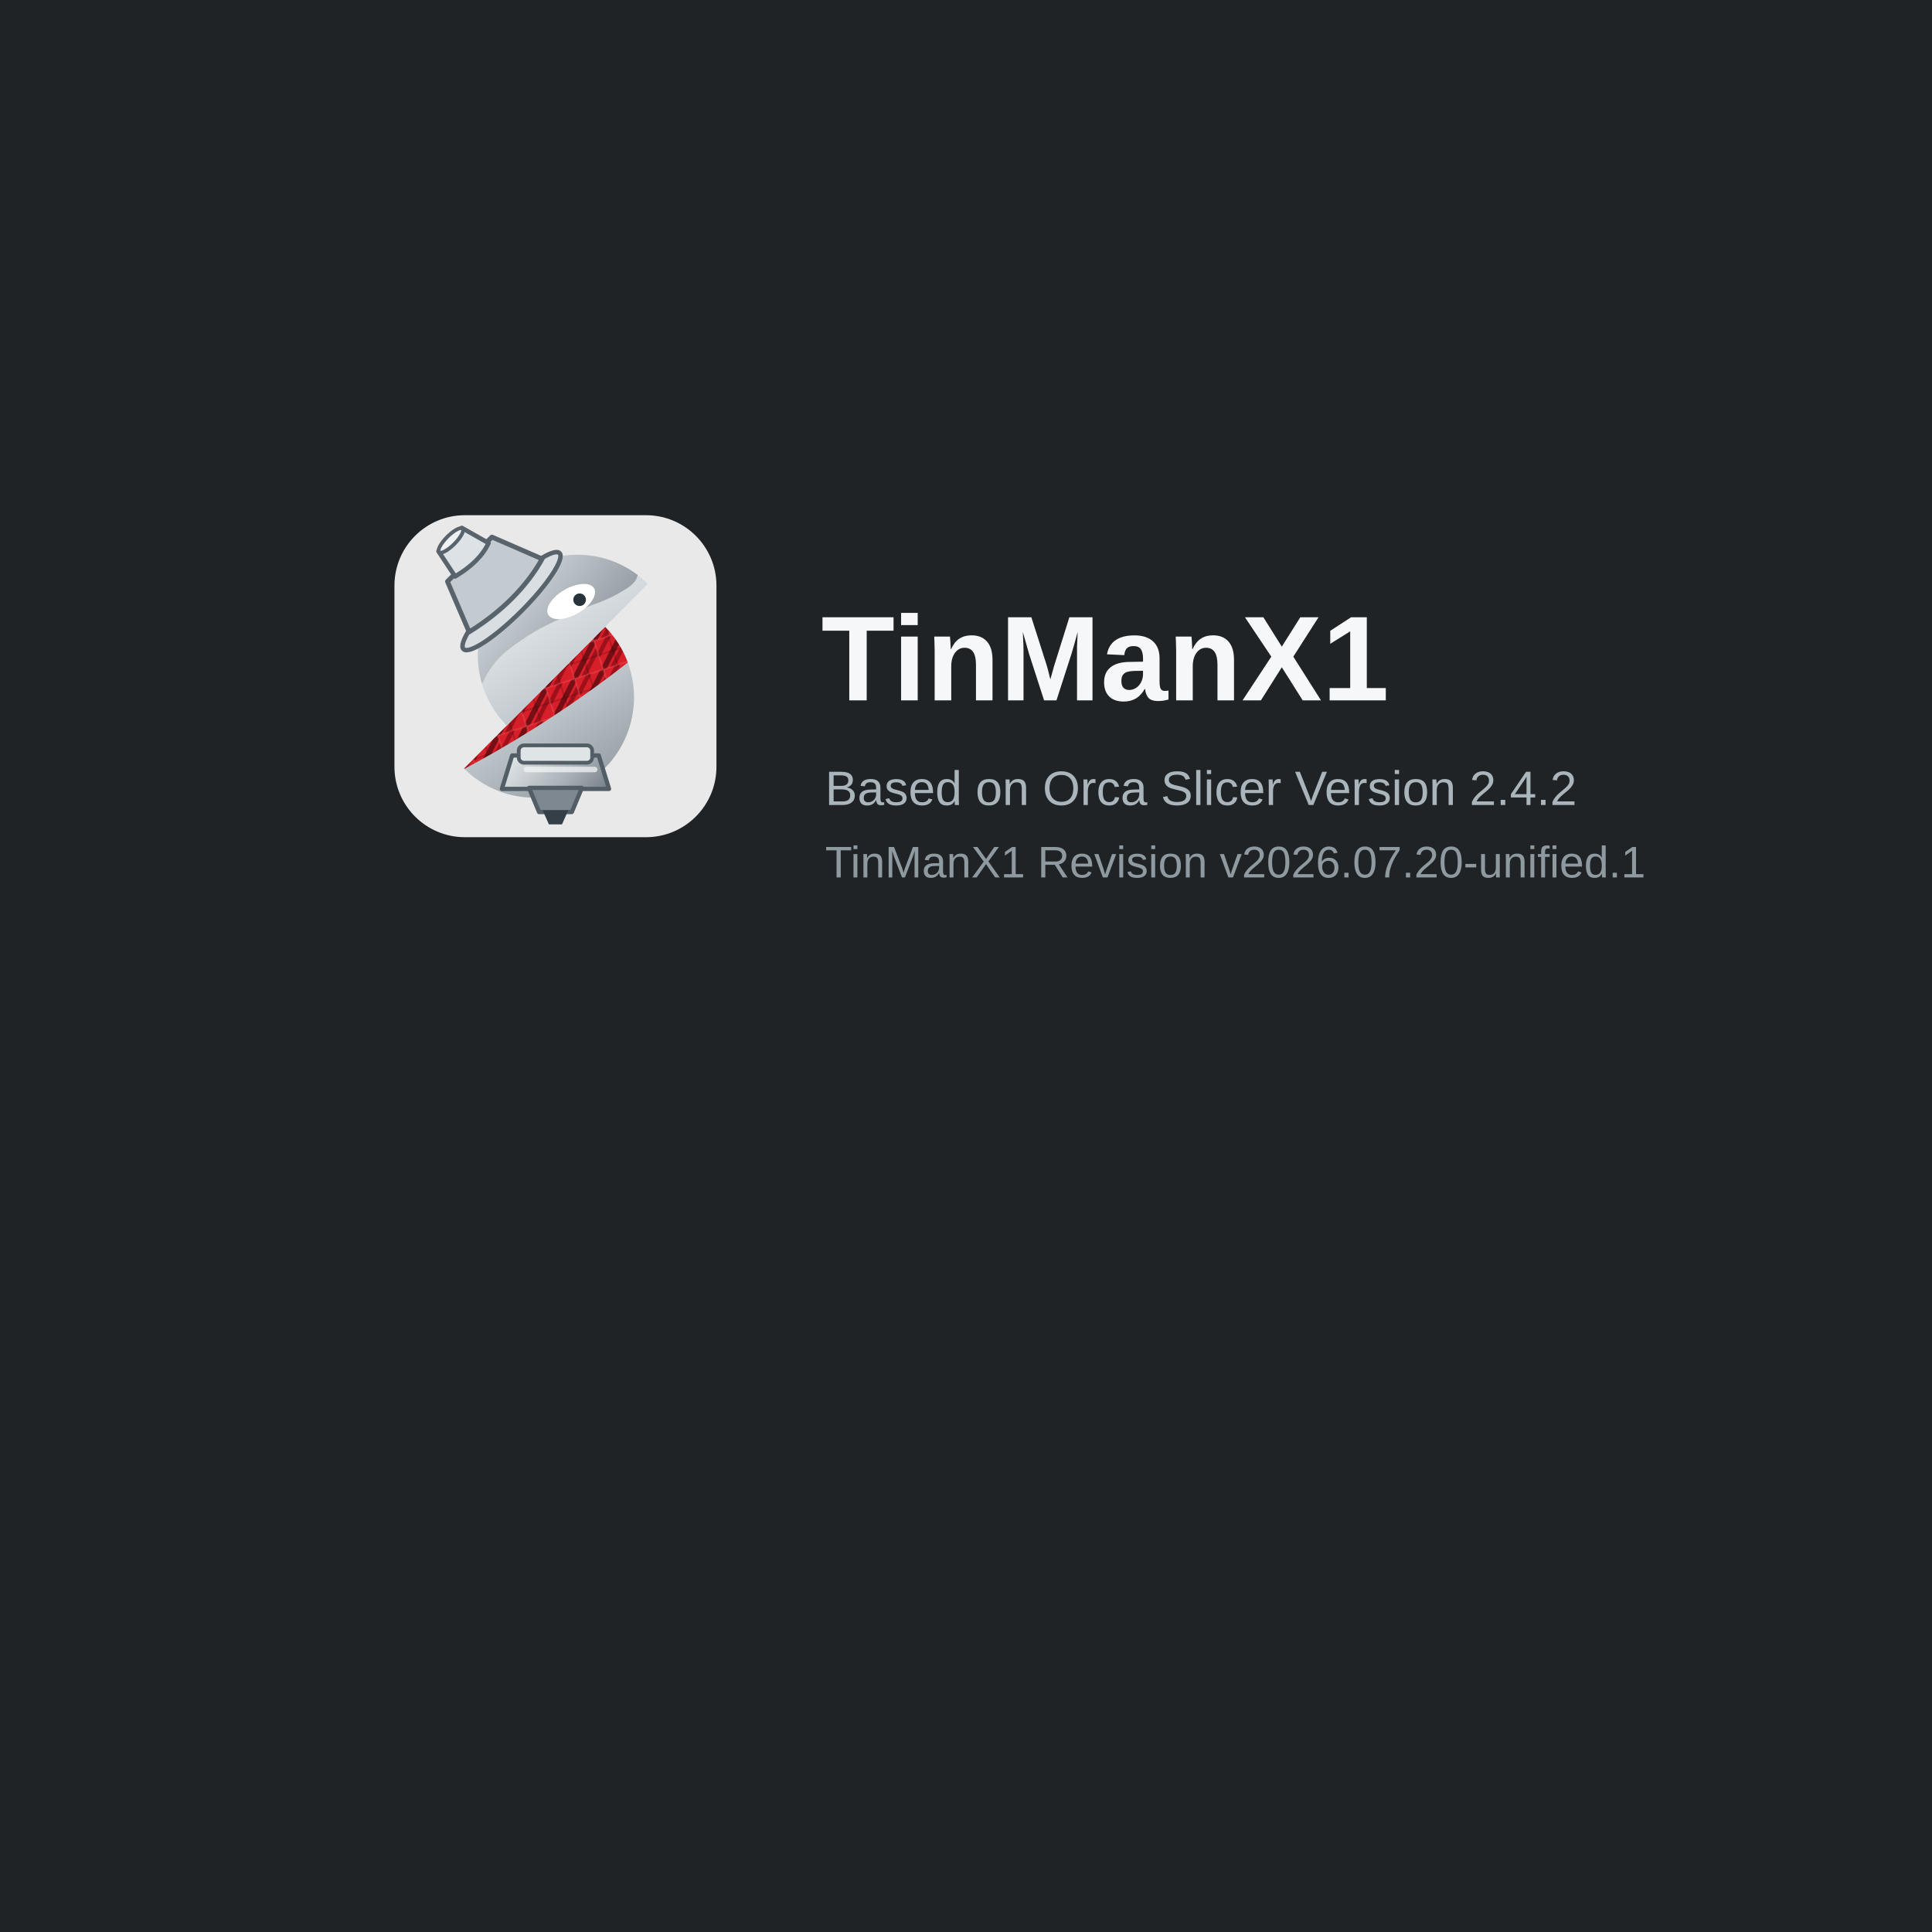
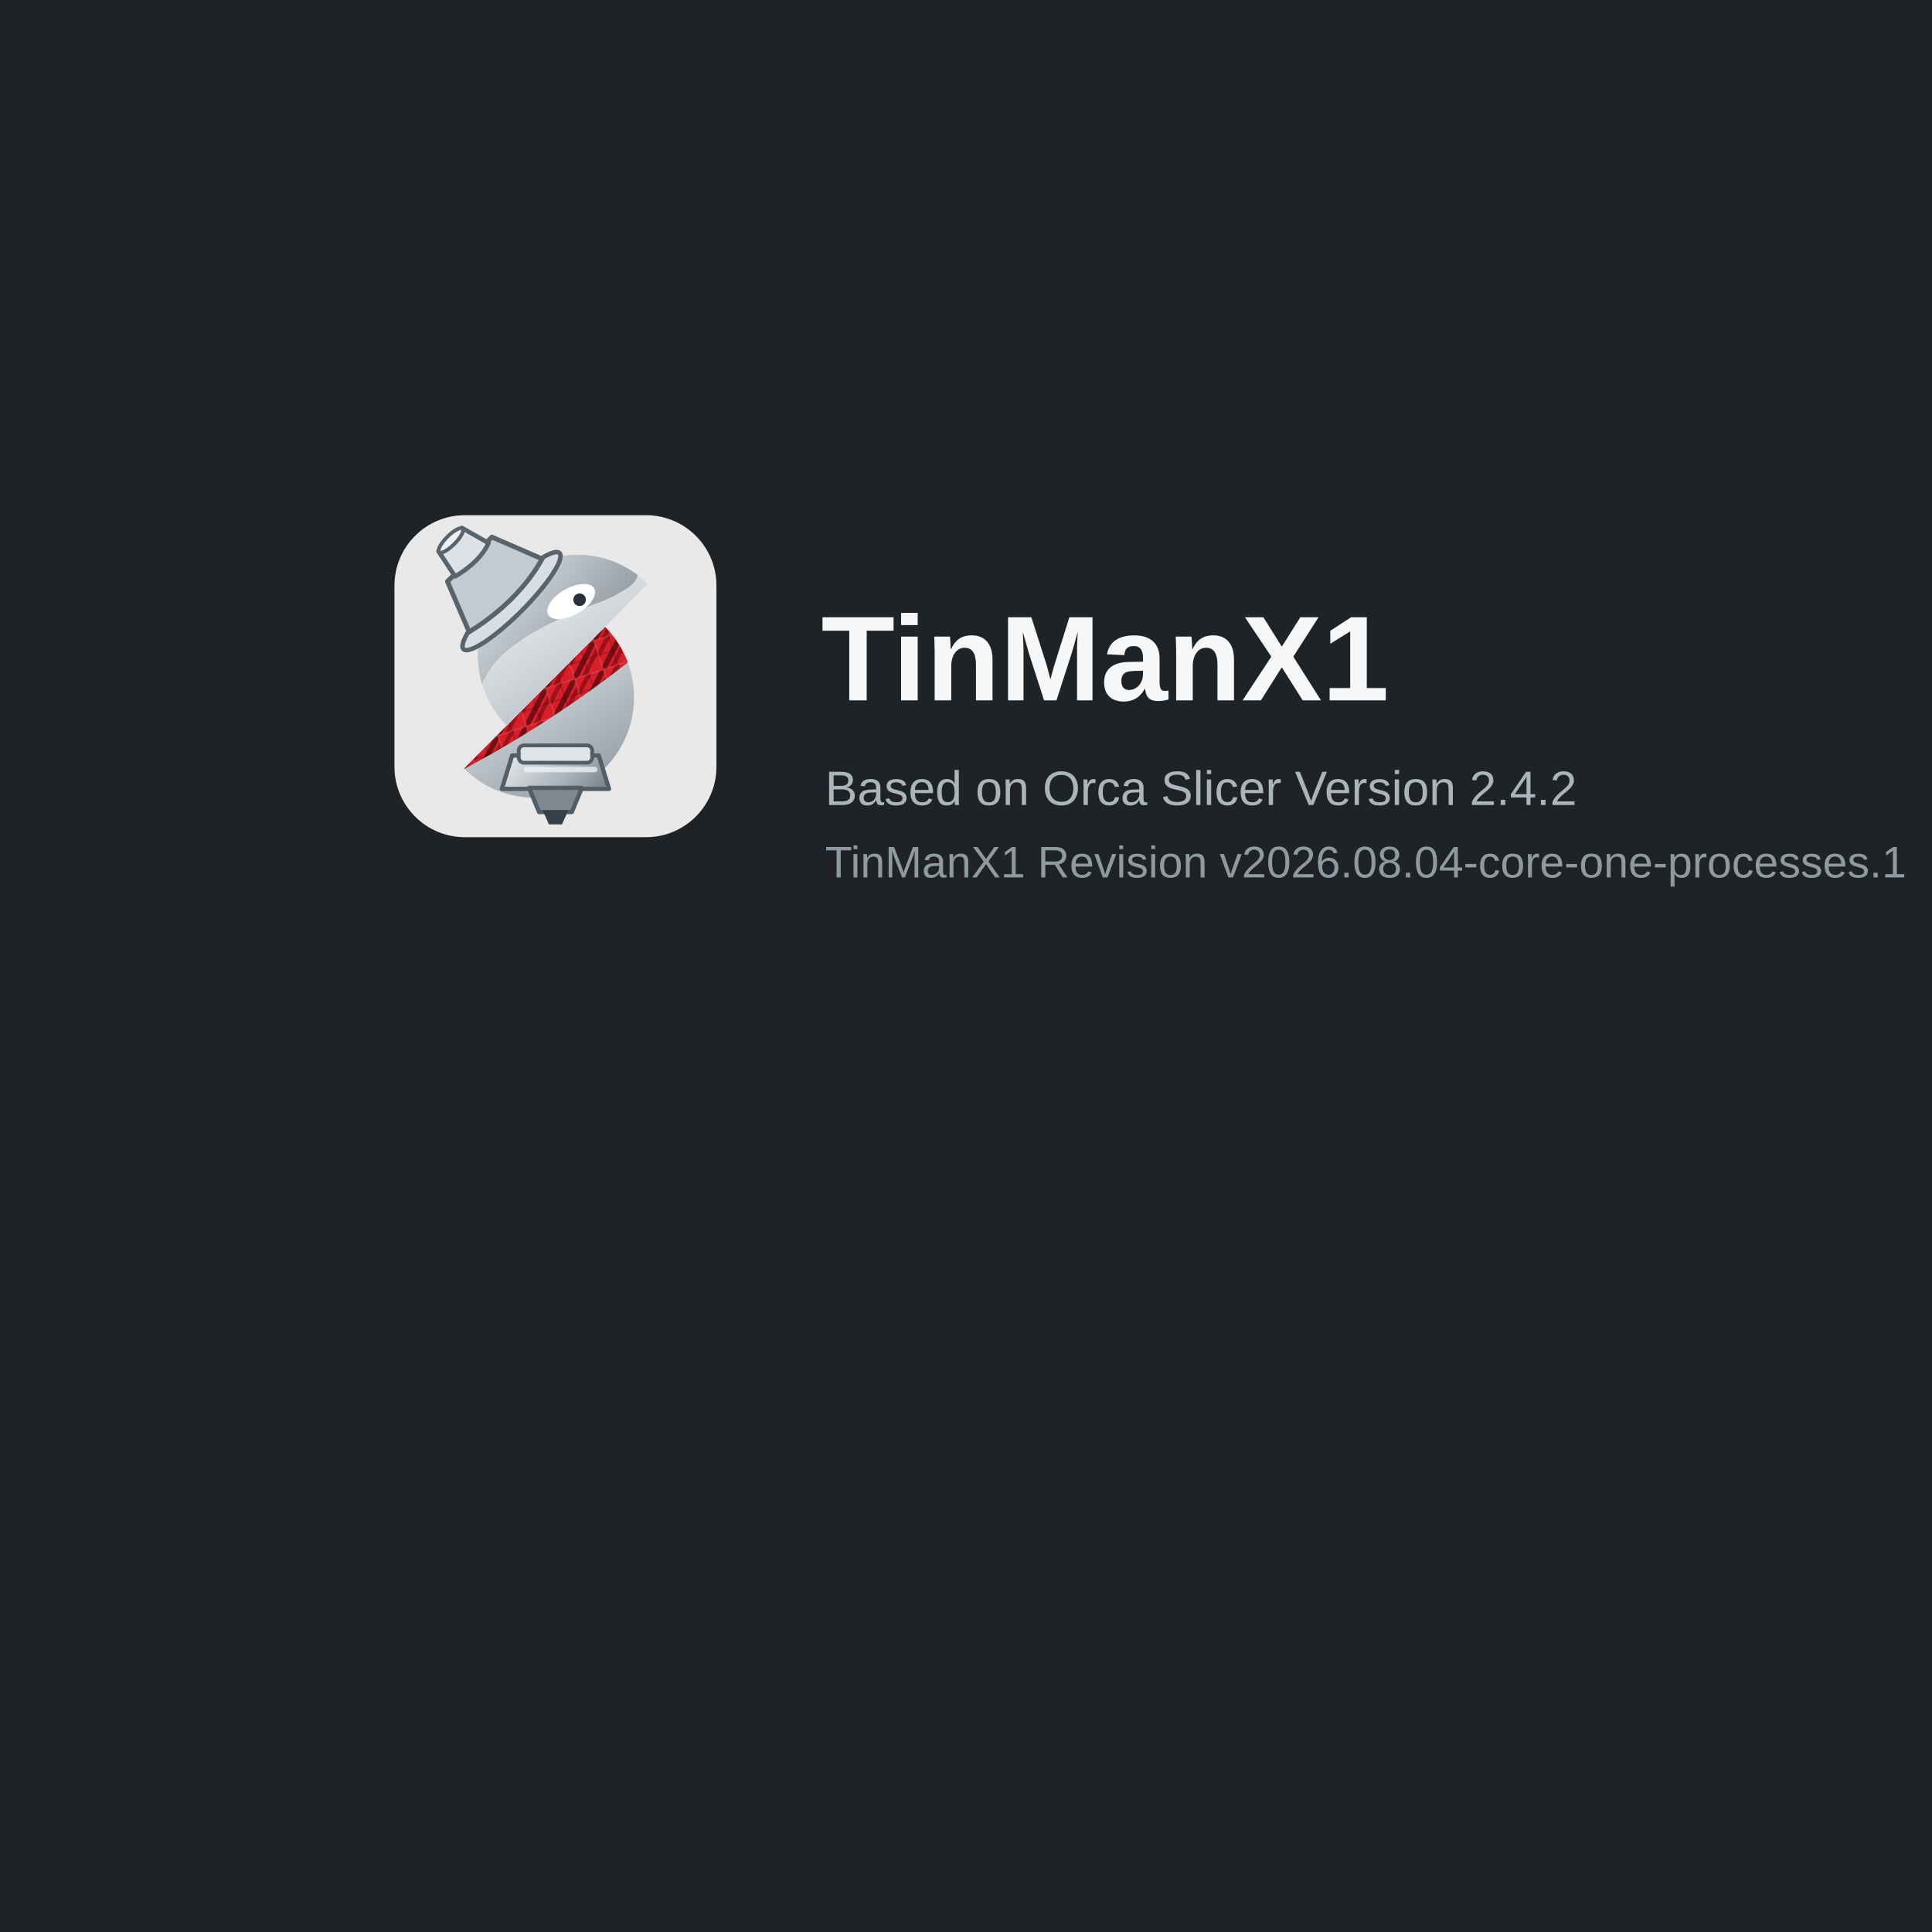
<svg xmlns="http://www.w3.org/2000/svg" width="480" height="480" viewBox="0 0 480 480">
  <defs>
    <linearGradient id="tmxSilver" x1="18" y1="8" x2="47" y2="55" gradientUnits="userSpaceOnUse">
      <stop offset="0" stop-color="#f7f9fa" />
      <stop offset=".52" stop-color="#c7ced3" />
      <stop offset="1" stop-color="#8d969d" />
    </linearGradient>
    <linearGradient id="tmxDarkSilver" x1="19" y1="10" x2="49" y2="35" gradientUnits="userSpaceOnUse">
      <stop offset="0" stop-color="#dce2e6" />
      <stop offset="1" stop-color="#6f7981" />
    </linearGradient>
    <linearGradient id="tmxNozzle" x1="24" y1="43" x2="43" y2="60" gradientUnits="userSpaceOnUse">
      <stop offset="0" stop-color="#eef2f4" />
      <stop offset=".55" stop-color="#a8b0b6" />
      <stop offset="1" stop-color="#59636c" />
    </linearGradient>
    <pattern id="tmxCarbonRed" width="6" height="6" patternUnits="userSpaceOnUse" patternTransform="rotate(-18)">
      <rect width="6" height="6" fill="#D71F2A" />
      <path d="M-2 1 1-2M0 6 6 0M5 8 8 5" fill="none" stroke="#250204" stroke-width="1.05" opacity=".55" />
      <path d="M-2 5 5-2M1 7 7 1" fill="none" stroke="#7c0810" stroke-width=".85" opacity=".62" />
      <path d="M0 0h6v6h-6z" fill="none" stroke="#f06a70" stroke-width=".35" opacity=".28" />
      <path d="M0 3h6M3 0v6" fill="none" stroke="#180102" stroke-width=".28" opacity=".22" />
    </pattern>
  </defs>
  <rect width="480" height="480" fill="#1f2326" />
  <g transform="translate(98 128)">
    <g transform="scale(1.25)">
      <rect width="64" height="64" rx="14" fill="#e9e9e9" />
      <path d="M13.84,50.354a19.7,19.7,0,0,0,13.883,5.79A19.944,19.944,0,0,0,41.858,22.182Z" fill="url(#tmxSilver)" />
      <path d="M41.858,22.181,13.84,50.354l.061.059A220.548,220.548,0,0,0,46.378,29.277a19.964,19.964,0,0,0-4.52-7.1" fill="url(#tmxCarbonRed)" />
      <path d="M36.381,7.856A19.943,19.943,0,0,0,22.327,41.818L50.345,13.646a19.693,19.693,0,0,0-13.964-5.79" fill="url(#tmxSilver)" />
      <path d="M36.381,7.856A19.636,19.636,0,0,0,26.04,10.782a22.742,22.742,0,0,0-5.91-.745,23.084,23.084,0,0,0-9.477,2.124.632.632,0,0,0,.129,1.191,13.52,13.52,0,0,1,8.069,5.137A20.06,20.06,0,0,0,17.41,33.534a19.873,19.873,0,0,1,2-3.488c1.819-2.5,3.743-3.8,6.585-5.723,2.093-1.416,5-3.077,13.359-6.512a28.421,28.421,0,0,0,6.12-2.821c1.4-.831,2.461-1.615,2.8-2.842.024-.086.045-.172.065-.256A19.655,19.655,0,0,0,36.381,7.856" fill="url(#tmxDarkSilver)" />
      <path d="M39.69,14.551c.727,1.285-.728,3.495-3.249,4.937s-5.154,1.569-5.88.284.727-3.495,3.248-4.937,5.154-1.569,5.881-.284" fill="#fff" />
      <circle cx="36.8" cy="16.8" r="1.25" fill="#28323a" />
      <g transform="translate(-17 1) rotate(-45 34.2 12.5) scale(1.05)">
        <ellipse cx="34.25" cy="18.4" rx="12.85" ry="2.65" fill="#d9dee2" stroke="#59636c" stroke-width=".85" />
        <path d="M28.3,7.2h11.9l3.8,9.65c-5.75,1.65-12.65,1.65-19.55,0Z" fill="#c3cbd0" stroke="#59636c" stroke-width=".9" stroke-linejoin="round" />
        <path d="M31.15,1.95h6.25l1.55,5.6c-2.45.9-5.4.9-8.95,0Z" fill="#dce2e6" stroke="#59636c" stroke-width=".85" stroke-linejoin="round" />
        <ellipse cx="34.25" cy="2.15" rx="3.15" ry=".95" fill="#eef2f4" stroke="#59636c" stroke-width=".7" />
      </g>
      <path d="M23.4,47.75h17.2l2.05,6.65H21.35Z" fill="url(#tmxNozzle)" stroke="#525d65" stroke-width=".85" stroke-linejoin="round" />
      <path d="M26.75,54.2h10.5l-2,4.8h-6.5Z" fill="#7e8890" stroke="#525d65" stroke-width=".85" stroke-linejoin="round" />
      <path d="M29.45,58.65h5.1l-1.25,2.8h-2.6Z" fill="#353f47" />
      <rect x="24.7" y="45.75" width="14.6" height="3.45" rx="1.05" fill="#dfe4e7" stroke="#525d65" stroke-width=".75" />
      <path d="M26.25,50.55h13.55" fill="none" stroke="#f4f6f7" stroke-width="1.1" stroke-linecap="round" opacity=".72" />
    </g>
    <text x="106" y="46" font-family="Arial, Helvetica, sans-serif" font-size="30" font-weight="700" fill="#f5f7f8">TinManX1</text>
    <text x="107" y="72" font-family="Arial, Helvetica, sans-serif" font-size="12" fill="#aab5bb">Based on Orca Slicer Version 2.4.2</text>
-     <text x="107" y="90" font-family="Arial, Helvetica, sans-serif" font-size="11" fill="#8e9aa0">TinManX1 Revision v2026.07.20-unified.1</text>
+     <text x="107" y="90" font-family="Arial, Helvetica, sans-serif" font-size="11" fill="#8e9aa0">TinManX1 Revision v2026.08.04-core-one-processes.1</text>
  </g>
</svg>
